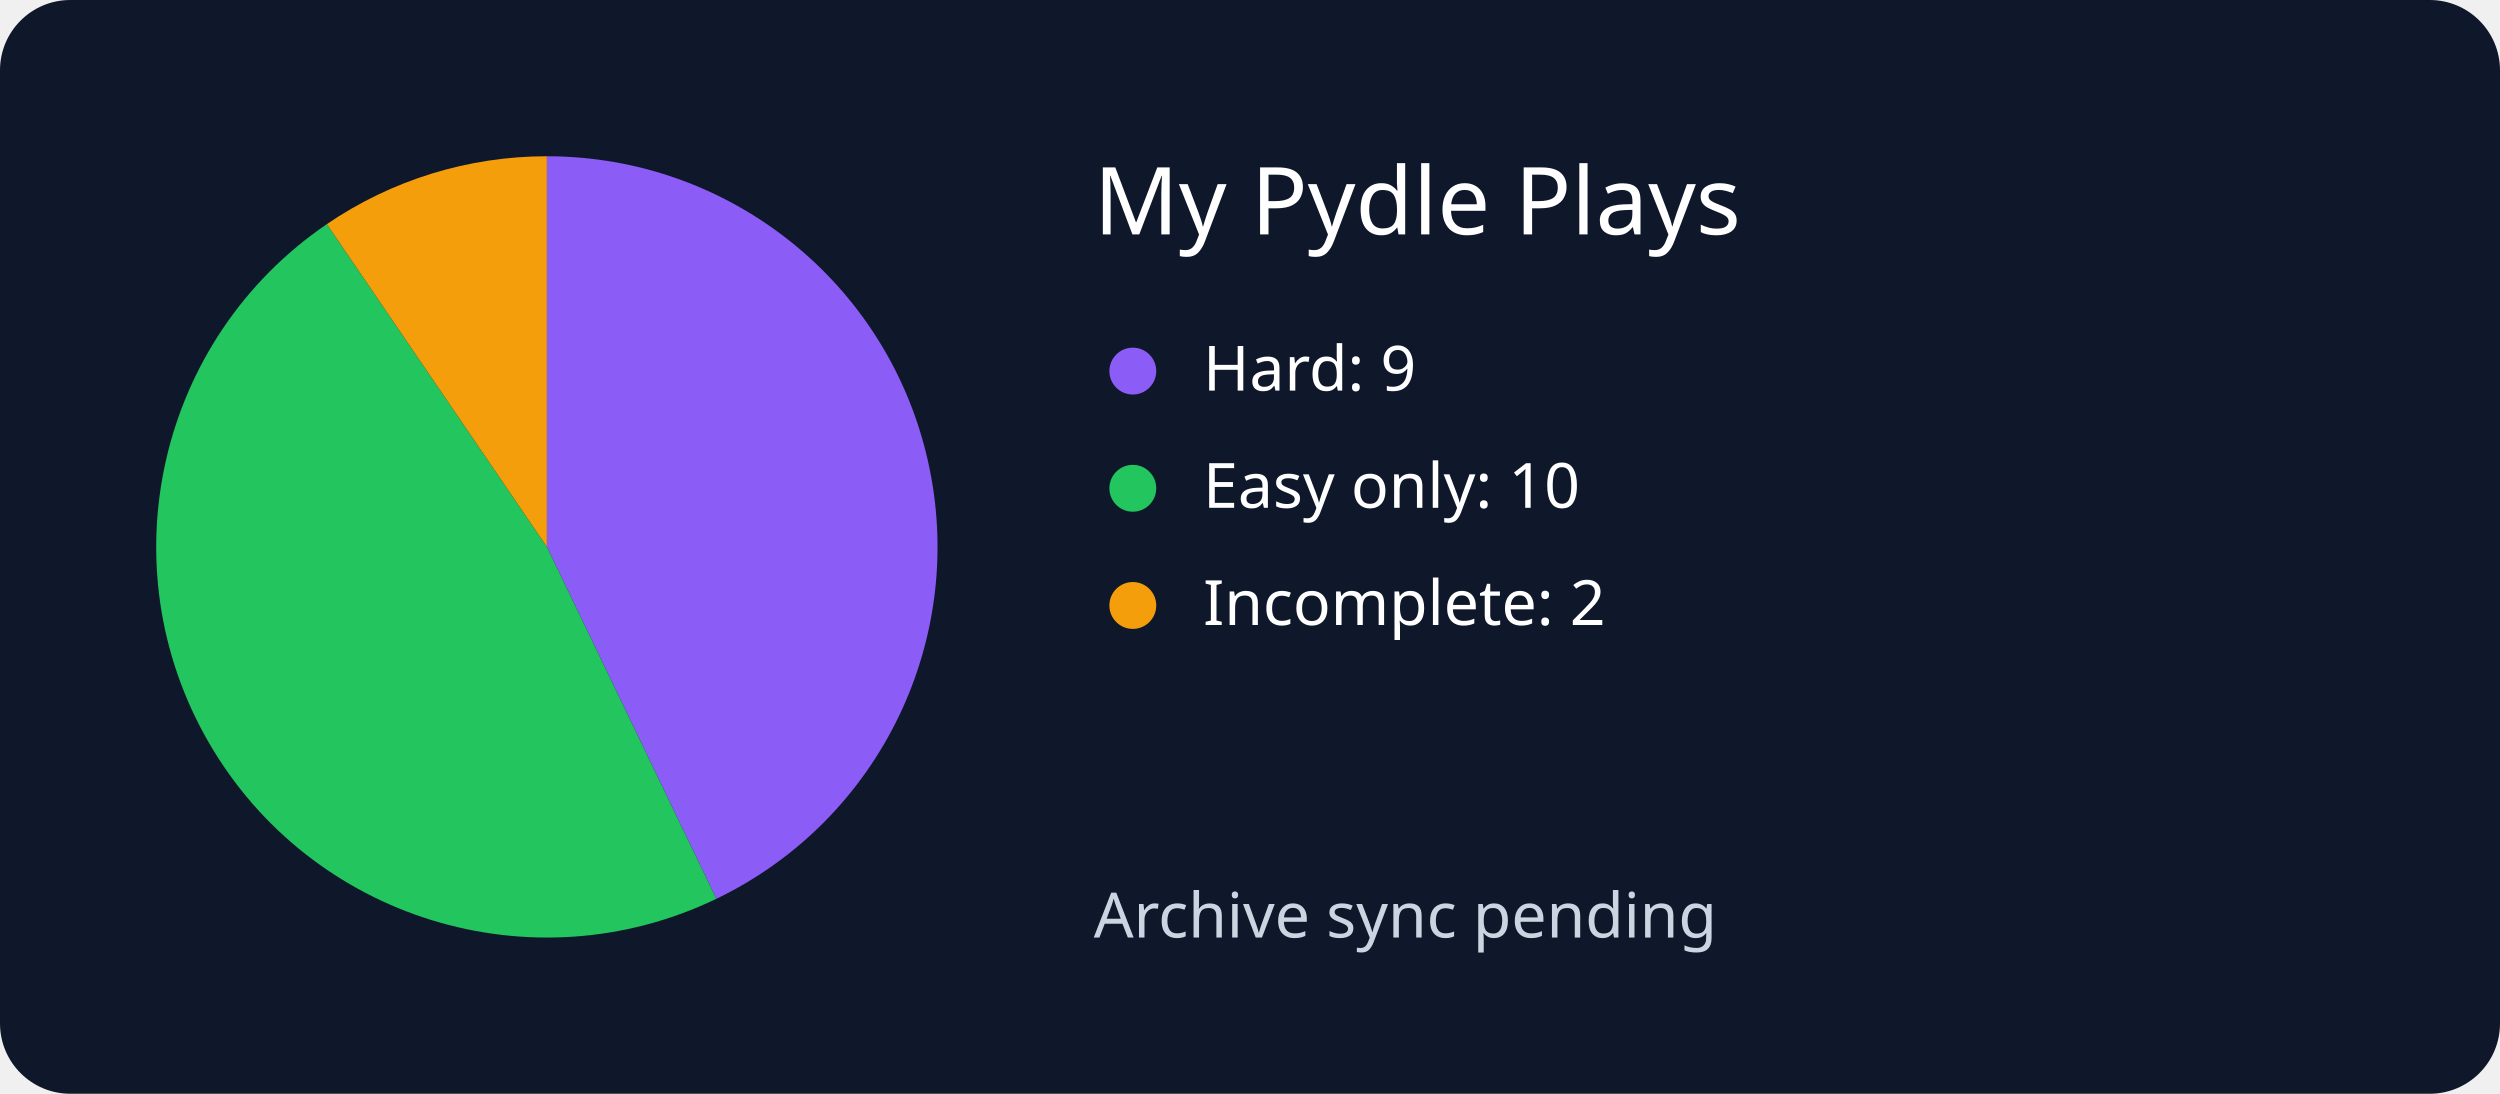
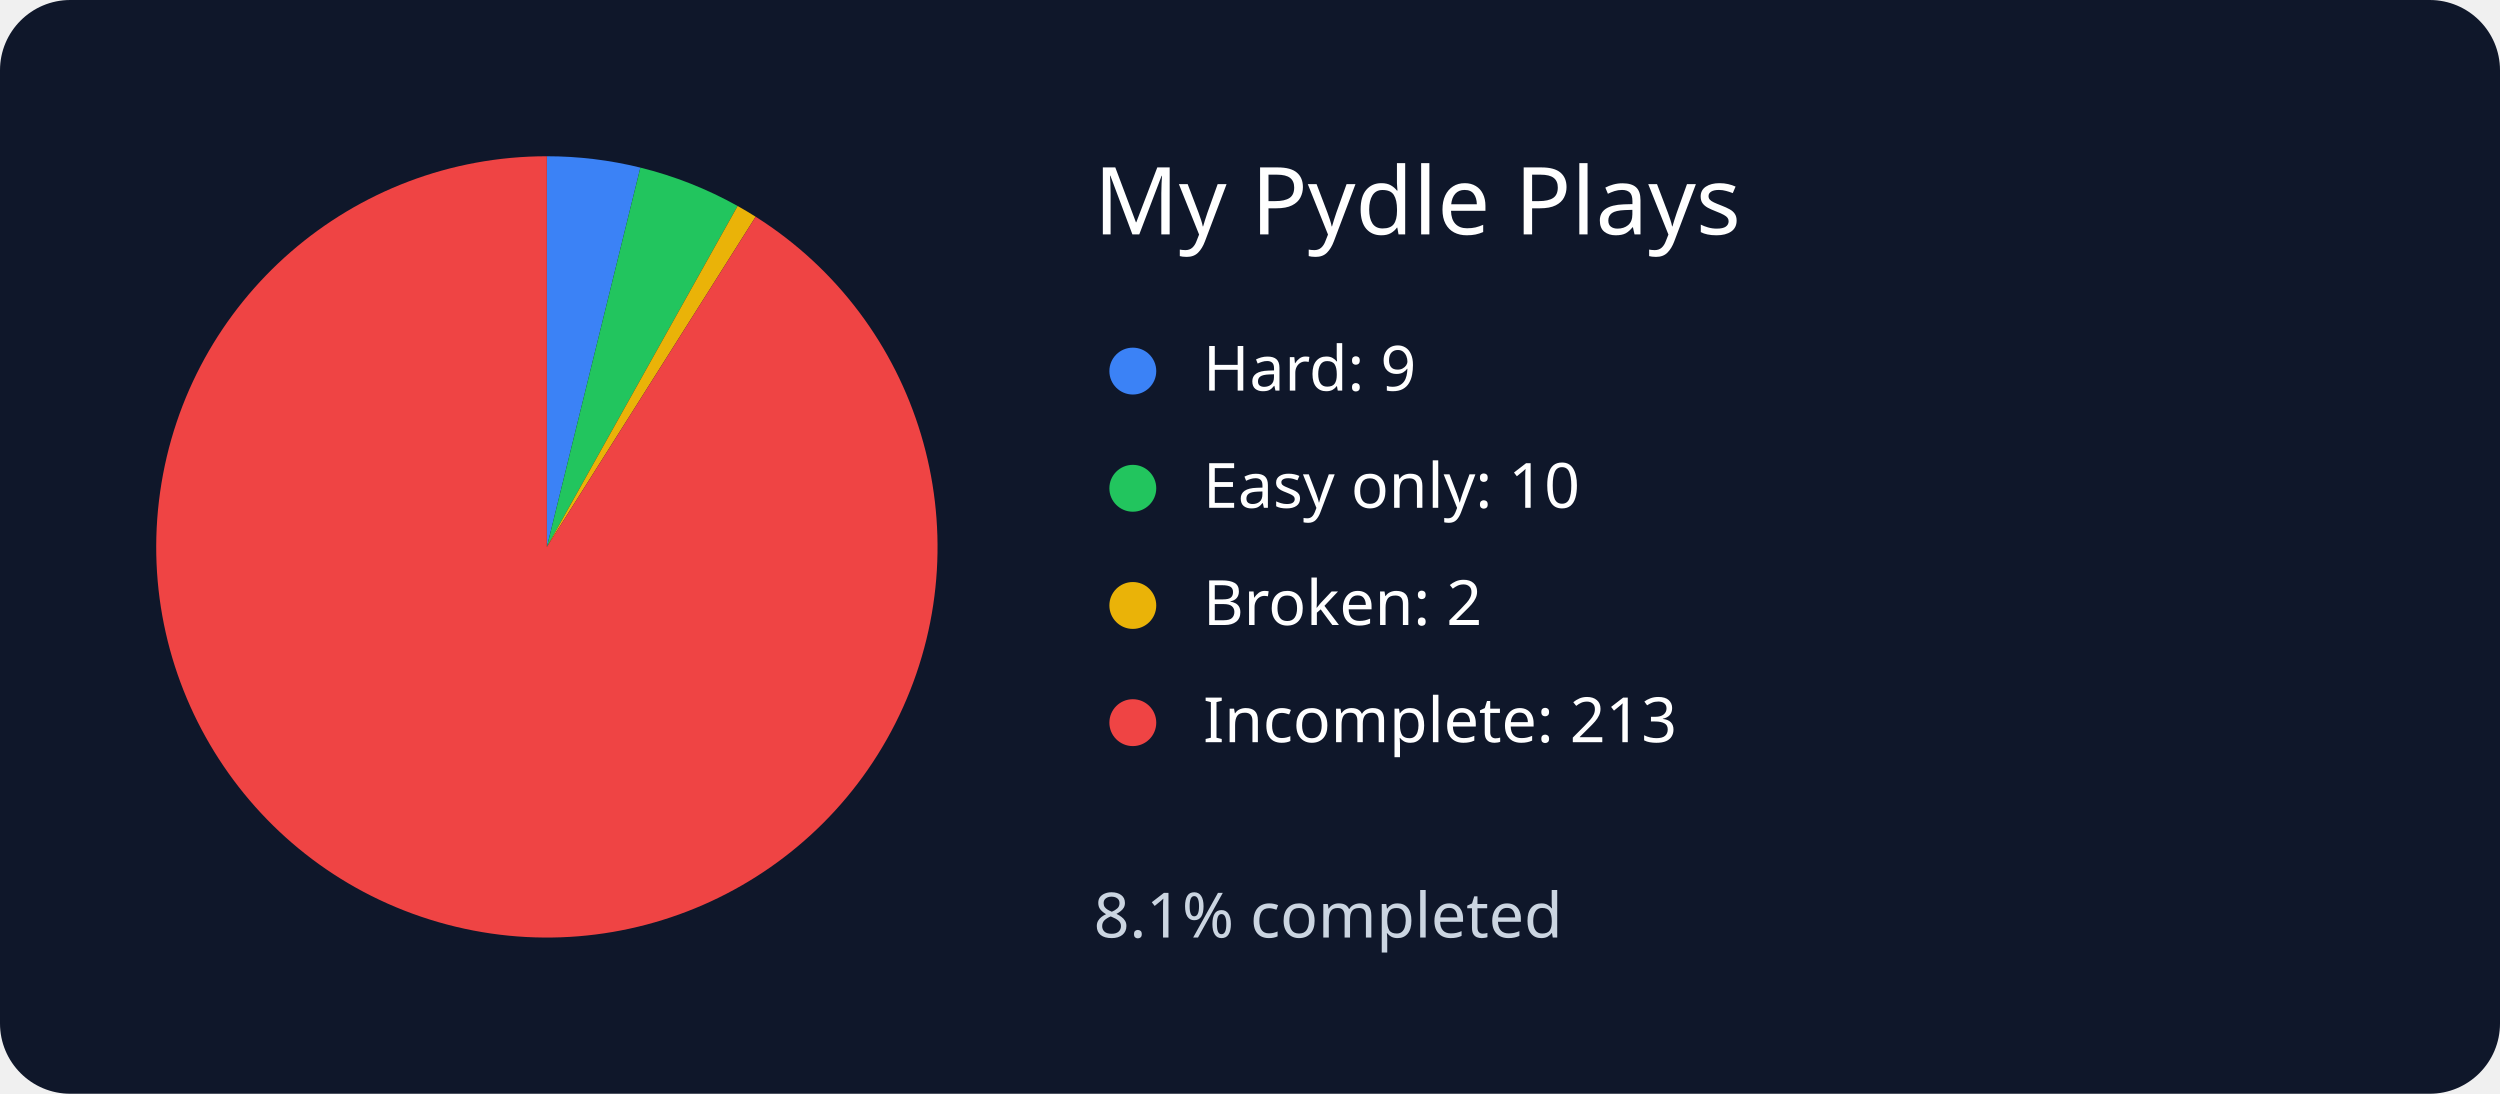
<svg xmlns="http://www.w3.org/2000/svg" width="640" height="280" viewBox="0 0 640 280" role="img" aria-labelledby="title desc">
  <rect width="640" height="280" rx="18" fill="#0f172a" />
  <text x="280" y="60" font-family="sans-serif" font-size="24" fill="white">My Pydle Plays</text>
-   <path d="M 140 140 L 140 40 A 100 100 0 0 1 183.388 230.097 Z" fill="#8b5cf6" />
-   <circle cx="290" cy="95" r="6" fill="#8b5cf6" />
+   <path d="M 140 140 L 140 40 A 100 100 0 0 1 163.932 42.906 Z" fill="#3b82f6" />
+   <circle cx="290" cy="95" r="6" fill="#3b82f6" />
  <text x="308" y="100" font-family="sans-serif" font-size="16" fill="white">Hard: 9</text>
-   <path d="M 140 140 L 183.388 230.097 A 100 100 0 0 1 83.668 57.376 Z" fill="#22c55e" />
+   <path d="M 140 140 L 163.932 42.906 A 100 100 0 0 1 188.833 52.734 Z" fill="#22c55e" />
  <circle cx="290" cy="125" r="6" fill="#22c55e" />
  <text x="308" y="130" font-family="sans-serif" font-size="16" fill="white">Easy only: 10</text>
-   <path d="M 140 140 L 83.668 57.376 A 100 100 0 0 1 140 40 Z" fill="#f59e0b" />
-   <circle cx="290" cy="155" r="6" fill="#f59e0b" />
-   <text x="308" y="160" font-family="sans-serif" font-size="16" fill="white">Incomplete: 2</text>
-   <text x="280" y="240" font-family="sans-serif" font-size="16" fill="#cbd5e1">Archive sync pending</text>
+   <path d="M 140 140 L 188.833 52.734 A 100 100 0 0 1 193.447 55.481 Z" fill="#eab308" />
+   <circle cx="290" cy="155" r="6" fill="#eab308" />
+   <text x="308" y="160" font-family="sans-serif" font-size="16" fill="white">Broken: 2</text>
+   <path d="M 140 140 L 193.447 55.481 A 100 100 0 1 1 140 40 Z" fill="#ef4444" />
+   <circle cx="290" cy="185" r="6" fill="#ef4444" />
+   <text x="308" y="190" font-family="sans-serif" font-size="16" fill="white">Incomplete: 213</text>
+   <text x="280" y="240" font-family="sans-serif" font-size="16" fill="#cbd5e1">8.1% completed</text>
</svg>
